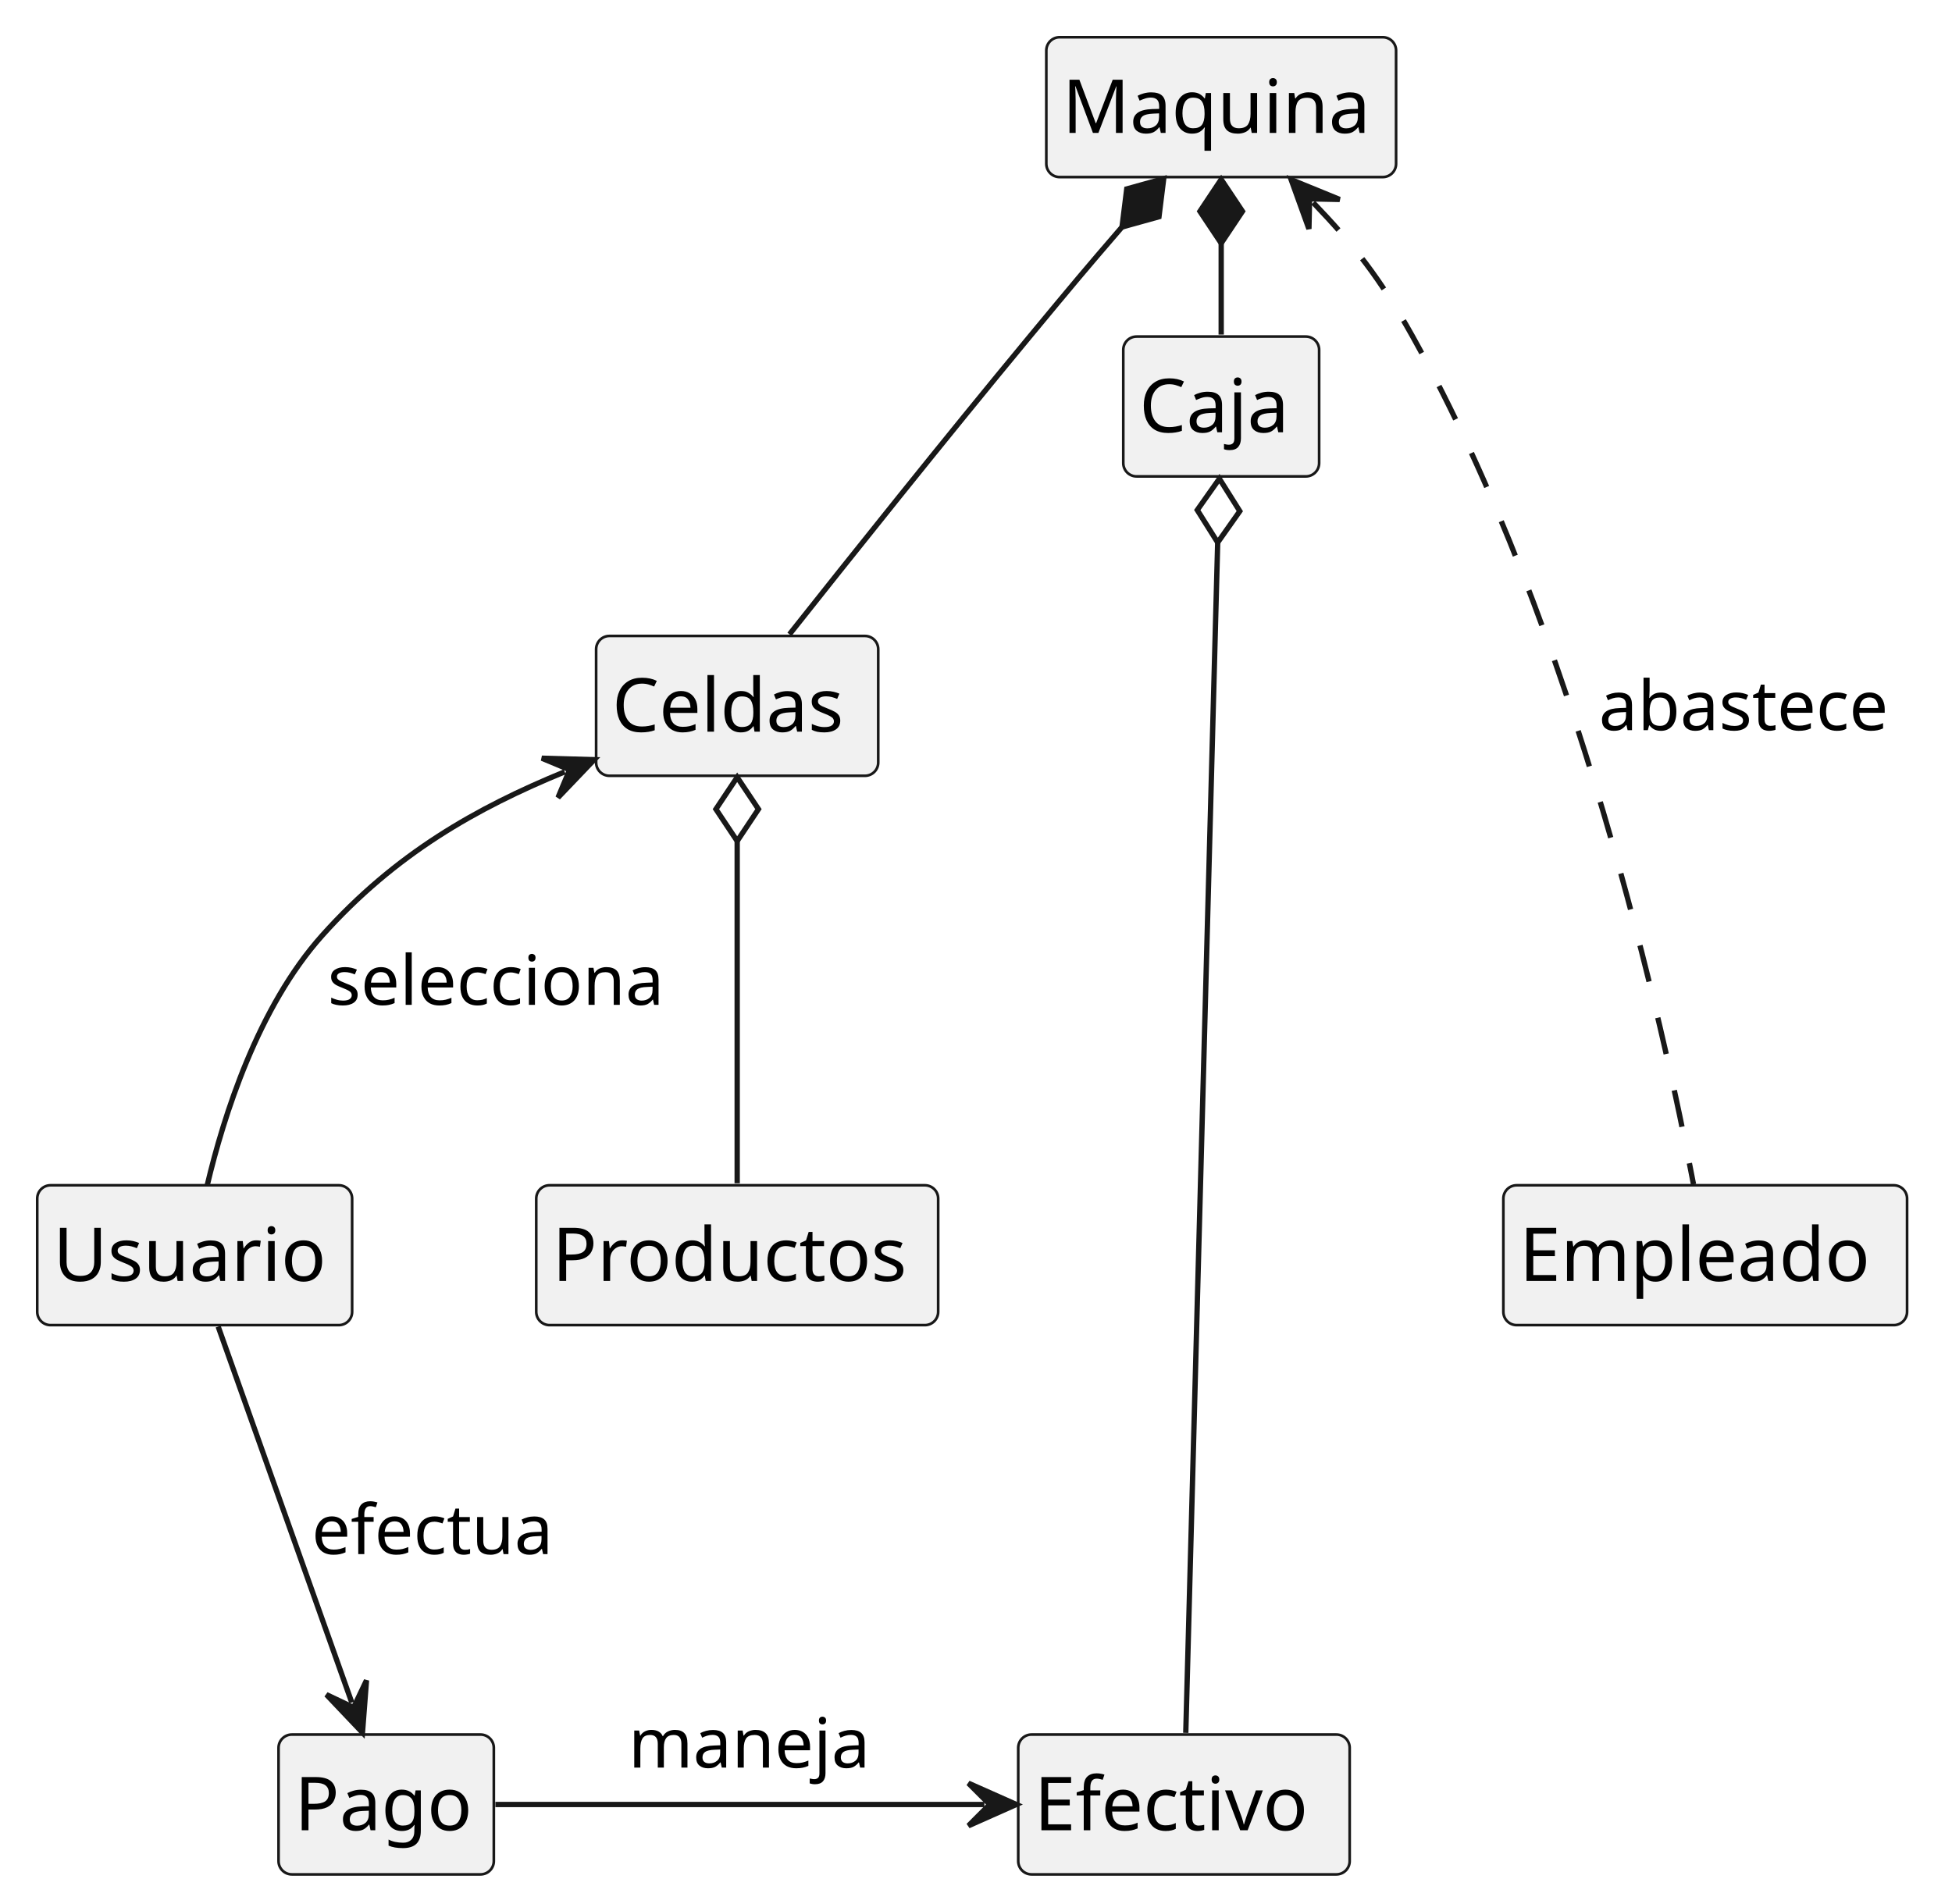
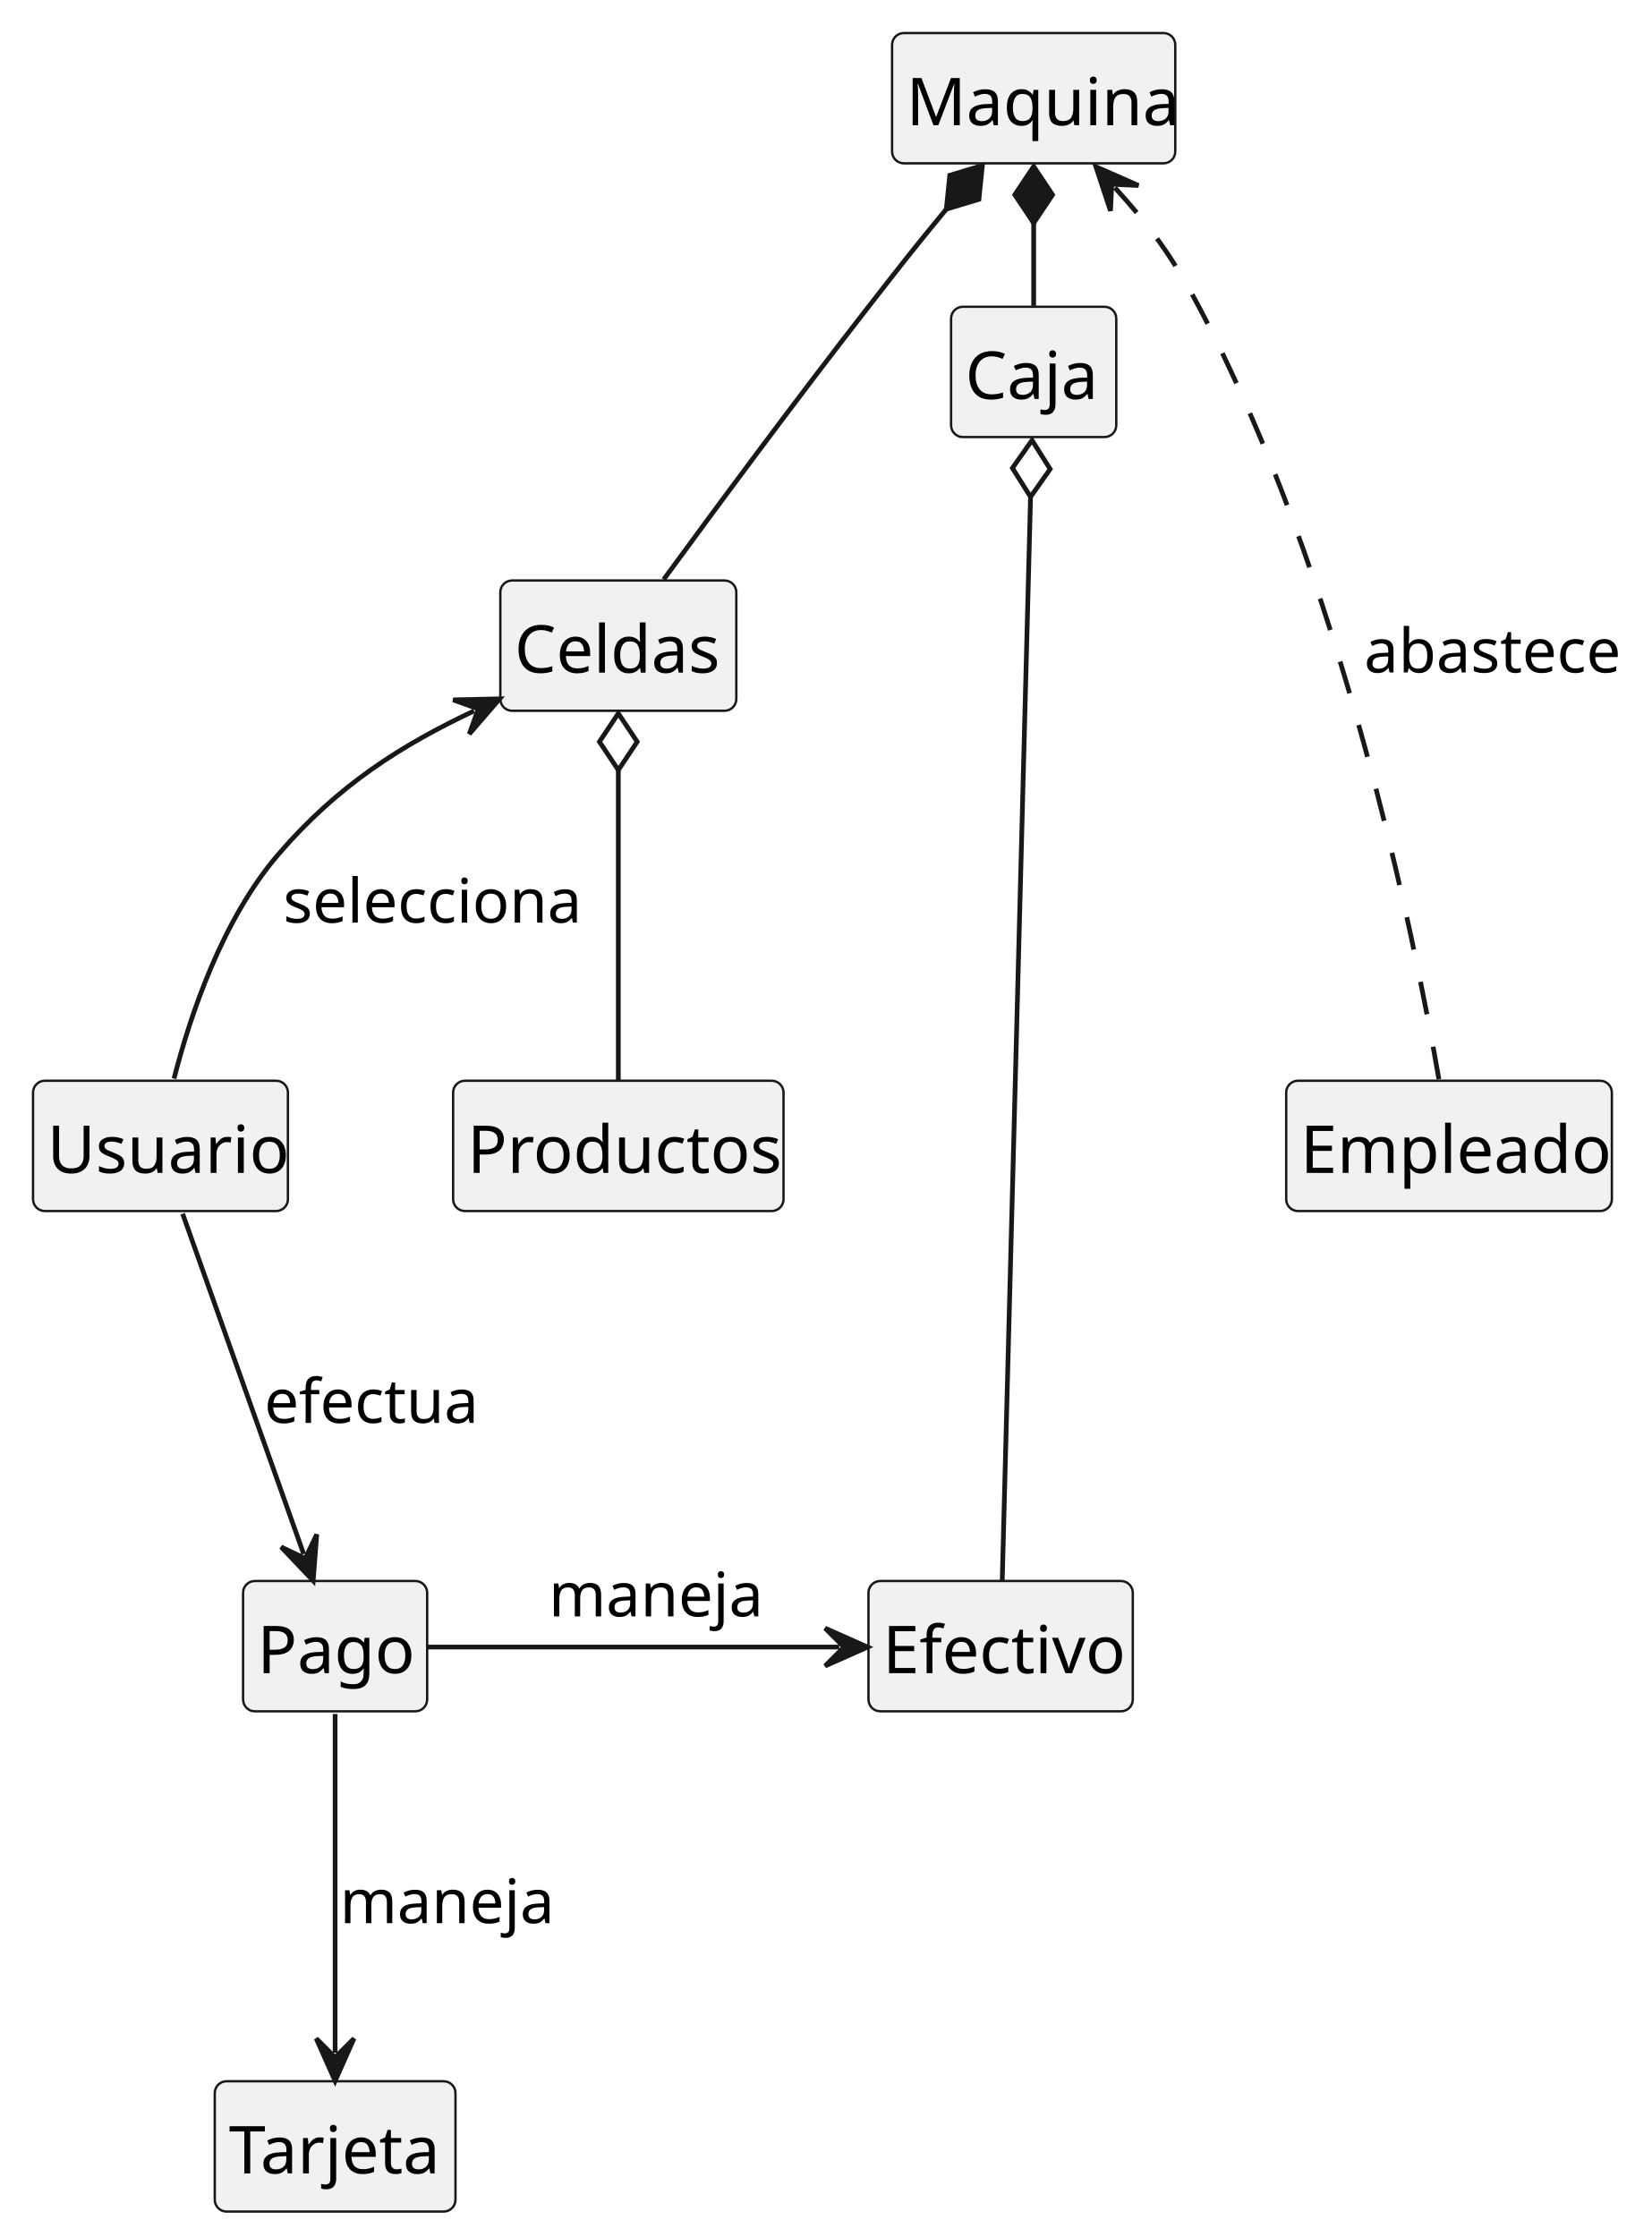
- <svg xmlns="http://www.w3.org/2000/svg" contentStyleType="text/css" data-diagram-type="CLASS" height="358px" preserveAspectRatio="none" style="width:367px;height:358px;background:#FFFFFF;" version="1.1" viewBox="0 0 367 358" width="367px" zoomAndPan="magnify">
+ <svg xmlns="http://www.w3.org/2000/svg" contentStyleType="text/css" height="474px" preserveAspectRatio="none" style="width:350px;height:474px;background:#FFFFFF;" version="1.1" viewBox="0 0 350 474" width="350px" zoomAndPan="magnify">
  <defs />
  <g>
-     <g class="entity" data-entity="Maquina" data-source-line="4" data-uid="ent0002" id="entity_Maquina">
-       <rect fill="#F1F1F1" height="26.297" rx="2.5" ry="2.5" style="stroke:#181818;stroke-width:0.5;" width="65.76" x="196.72" y="7" />
-       <text fill="#000000" font-family="sans-serif" font-size="14" lengthAdjust="spacing" textLength="59.76" x="199.72" y="24.995">Maquina</text>
+     <g id="elem_Maquina">
+       <rect codeLine="4" fill="#F1F1F1" height="27.609" id="Maquina" rx="2.5" ry="2.5" style="stroke:#181818;stroke-width:0.5;" width="60" x="189" y="7" />
+       <text fill="#000000" font-family="sans-serif" font-size="14" lengthAdjust="spacing" textLength="54" x="192" y="26.533">Maquina</text>
    </g>
-     <g class="entity" data-entity="Pago" data-source-line="5" data-uid="ent0003" id="entity_Pago">
-       <rect fill="#F1F1F1" height="26.297" rx="2.5" ry="2.5" style="stroke:#181818;stroke-width:0.5;" width="40.474" x="52.37" y="326.18" />
-       <text fill="#000000" font-family="sans-serif" font-size="14" lengthAdjust="spacing" textLength="34.474" x="55.37" y="344.175">Pago</text>
+     <g id="elem_Pago">
+       <rect codeLine="5" fill="#F1F1F1" height="27.609" id="Pago" rx="2.5" ry="2.5" style="stroke:#181818;stroke-width:0.5;" width="39" x="51.5" y="335" />
+       <text fill="#000000" font-family="sans-serif" font-size="14" lengthAdjust="spacing" textLength="33" x="54.5" y="354.533">Pago</text>
    </g>
-     <g class="entity" data-entity="Efectivo" data-source-line="6" data-uid="ent0004" id="entity_Efectivo">
-       <rect fill="#F1F1F1" height="26.297" rx="2.5" ry="2.5" style="stroke:#181818;stroke-width:0.5;" width="62.315" x="191.44" y="326.18" />
-       <text fill="#000000" font-family="sans-serif" font-size="14" lengthAdjust="spacing" textLength="56.315" x="194.44" y="344.175">Efectivo</text>
+     <g id="elem_Efectivo">
+       <rect codeLine="6" fill="#F1F1F1" height="27.609" id="Efectivo" rx="2.5" ry="2.5" style="stroke:#181818;stroke-width:0.5;" width="56" x="184" y="335" />
+       <text fill="#000000" font-family="sans-serif" font-size="14" lengthAdjust="spacing" textLength="50" x="187" y="354.533">Efectivo</text>
    </g>
-     <g class="entity" data-entity="Usuario" data-source-line="7" data-uid="ent0005" id="entity_Usuario">
-       <rect fill="#F1F1F1" height="26.297" rx="2.5" ry="2.5" style="stroke:#181818;stroke-width:0.5;" width="59.204" x="7" y="222.89" />
-       <text fill="#000000" font-family="sans-serif" font-size="14" lengthAdjust="spacing" textLength="53.204" x="10" y="240.885">Usuario</text>
+     <g id="elem_Tarjeta">
+       <rect codeLine="7" fill="#F1F1F1" height="27.609" id="Tarjeta" rx="2.5" ry="2.5" style="stroke:#181818;stroke-width:0.5;" width="51" x="45.5" y="441" />
+       <text fill="#000000" font-family="sans-serif" font-size="14" lengthAdjust="spacing" textLength="45" x="48.5" y="460.533">Tarjeta</text>
    </g>
-     <g class="entity" data-entity="Productos" data-source-line="8" data-uid="ent0006" id="entity_Productos">
-       <rect fill="#F1F1F1" height="26.297" rx="2.5" ry="2.5" style="stroke:#181818;stroke-width:0.5;" width="75.569" x="100.82" y="222.89" />
-       <text fill="#000000" font-family="sans-serif" font-size="14" lengthAdjust="spacing" textLength="69.569" x="103.82" y="240.885">Productos</text>
+     <g id="elem_Usuario">
+       <rect codeLine="8" fill="#F1F1F1" height="27.609" id="Usuario" rx="2.5" ry="2.5" style="stroke:#181818;stroke-width:0.5;" width="54" x="7" y="229" />
+       <text fill="#000000" font-family="sans-serif" font-size="14" lengthAdjust="spacing" textLength="48" x="10" y="248.533">Usuario</text>
    </g>
-     <g class="entity" data-entity="Celdas" data-source-line="9" data-uid="ent0007" id="entity_Celdas">
-       <rect fill="#F1F1F1" height="26.297" rx="2.5" ry="2.5" style="stroke:#181818;stroke-width:0.5;" width="53.038" x="112.08" y="119.59" />
-       <text fill="#000000" font-family="sans-serif" font-size="14" lengthAdjust="spacing" textLength="47.038" x="115.08" y="137.585">Celdas</text>
+     <g id="elem_Productos">
+       <rect codeLine="9" fill="#F1F1F1" height="27.609" id="Productos" rx="2.5" ry="2.5" style="stroke:#181818;stroke-width:0.5;" width="70" x="96" y="229" />
+       <text fill="#000000" font-family="sans-serif" font-size="14" lengthAdjust="spacing" textLength="64" x="99" y="248.533">Productos</text>
    </g>
-     <g class="entity" data-entity="Empleado" data-source-line="10" data-uid="ent0008" id="entity_Empleado">
-       <rect fill="#F1F1F1" height="26.297" rx="2.5" ry="2.5" style="stroke:#181818;stroke-width:0.5;" width="75.904" x="282.65" y="222.89" />
-       <text fill="#000000" font-family="sans-serif" font-size="14" lengthAdjust="spacing" textLength="69.904" x="285.65" y="240.885">Empleado</text>
+     <g id="elem_Celdas">
+       <rect codeLine="10" fill="#F1F1F1" height="27.609" id="Celdas" rx="2.5" ry="2.5" style="stroke:#181818;stroke-width:0.5;" width="50" x="106" y="123" />
+       <text fill="#000000" font-family="sans-serif" font-size="14" lengthAdjust="spacing" textLength="44" x="109" y="142.533">Celdas</text>
    </g>
-     <g class="entity" data-entity="Caja" data-source-line="11" data-uid="ent0009" id="entity_Caja">
-       <rect fill="#F1F1F1" height="26.297" rx="2.5" ry="2.5" style="stroke:#181818;stroke-width:0.5;" width="36.823" x="211.19" y="63.29" />
-       <text fill="#000000" font-family="sans-serif" font-size="14" lengthAdjust="spacing" textLength="30.823" x="214.19" y="81.285">Caja</text>
+     <g id="elem_Empleado">
+       <rect codeLine="11" fill="#F1F1F1" height="27.609" id="Empleado" rx="2.5" ry="2.5" style="stroke:#181818;stroke-width:0.5;" width="69" x="272.5" y="229" />
+       <text fill="#000000" font-family="sans-serif" font-size="14" lengthAdjust="spacing" textLength="63" x="275.5" y="248.533">Empleado</text>
    </g>
-     <g class="link" data-entity-1="Maquina" data-entity-2="Celdas" data-source-line="13" data-uid="lnk10" id="link_Maquina_Celdas">
-       <path codeLine="13" d="M210.954,42.688 C203.754,51.038 201.95,53.21 193.6,63.29 C177.55,82.66 159.35,105.5 148.43,119.28" fill="none" id="Maquina-backto-Celdas" style="stroke:#181818;stroke-width:1;" />
-       <polygon fill="#181818" points="218.79,33.6,211.843,35.532,210.954,42.688,217.901,40.756,218.79,33.6" style="stroke:#181818;stroke-width:1;" />
+     <g id="elem_Caja">
+       <rect codeLine="12" fill="#F1F1F1" height="27.609" id="Caja" rx="2.5" ry="2.5" style="stroke:#181818;stroke-width:0.5;" width="35" x="201.5" y="65" />
+       <text fill="#000000" font-family="sans-serif" font-size="14" lengthAdjust="spacing" textLength="29" x="204.5" y="84.533">Caja</text>
    </g>
-     <g class="link" data-entity-1="Maquina" data-entity-2="Caja" data-source-line="14" data-uid="lnk11" id="link_Maquina_Caja">
-       <path codeLine="14" d="M229.6,45.74 C229.6,54.51 229.6,54.16 229.6,62.92" fill="none" id="Maquina-backto-Caja" style="stroke:#181818;stroke-width:1;" />
-       <polygon fill="#181818" points="229.6,33.74,225.6,39.74,229.6,45.74,233.6,39.74,229.6,33.74" style="stroke:#181818;stroke-width:1;" />
+     <g id="link_Maquina_Celdas">
+       <path codeLine="14" d="M200.493,44.316 C193.513,52.776 191.93,54.83 184,65 C168.49,84.89 151.1,108.44 140.61,122.79 " fill="none" id="Maquina-backto-Celdas" style="stroke:#181818;stroke-width:1.0;" />
+       <polygon fill="#181818" points="208.13,35.06,201.226,37.142,200.493,44.316,207.397,42.234,208.13,35.06" style="stroke:#181818;stroke-width:1.0;" />
    </g>
-     <g class="link" data-entity-1="Caja" data-entity-2="Efectivo" data-source-line="15" data-uid="lnk12" id="link_Caja_Efectivo">
-       <path codeLine="15" d="M228.94,102.016 C227.76,146.196 224.12,281.9 222.94,325.87" fill="none" id="Caja-backto-Efectivo" style="stroke:#181818;stroke-width:1;" />
-       <polygon fill="none" points="229.26,90.02,225.101,95.911,228.94,102.016,233.098,96.125,229.26,90.02" style="stroke:#181818;stroke-width:1;" />
+     <g id="link_Maquina_Caja">
+       <path codeLine="15" d="M219,47.27 C219,56.2 219,55.92 219,64.82 " fill="none" id="Maquina-backto-Caja" style="stroke:#181818;stroke-width:1.0;" />
+       <polygon fill="#181818" points="219,35.27,215,41.27,219,47.27,223,41.27,219,35.27" style="stroke:#181818;stroke-width:1.0;" />
    </g>
-     <g class="link" data-entity-1="Celdas" data-entity-2="Productos" data-source-line="16" data-uid="lnk13" id="link_Celdas_Productos">
-       <path codeLine="16" d="M138.6,158.16 C138.6,177.6 138.6,203.01 138.6,222.51" fill="none" id="Celdas-backto-Productos" style="stroke:#181818;stroke-width:1;" />
-       <polygon fill="none" points="138.6,146.16,134.6,152.16,138.6,158.16,142.6,152.16,138.6,146.16" style="stroke:#181818;stroke-width:1;" />
+     <g id="link_Caja_Efectivo">
+       <path codeLine="16" d="M218.338,105.286 C217.148,151.016 213.53,289.58 212.34,334.95 " fill="none" id="Caja-backto-Efectivo" style="stroke:#181818;stroke-width:1.0;" />
+       <polygon fill="none" points="218.65,93.29,214.495,99.184,218.338,105.286,222.493,99.392,218.65,93.29" style="stroke:#181818;stroke-width:1.0;" />
    </g>
-     <g class="link" data-entity-1="Celdas" data-entity-2="Usuario" data-source-line="17" data-uid="lnk15" id="link_Celdas_Usuario">
-       <path codeLine="17" d="M106.17,145.139 C89.54,151.97 74.36,160.52 60.6,175.89 C48.48,189.42 42.04,209.89 38.97,222.85" fill="none" id="Celdas-backto-Usuario" style="stroke:#181818;stroke-width:1;" />
-       <polygon fill="#181818" points="111.72,142.86,101.875,142.579,107.095,144.76,104.914,149.979,111.72,142.86" style="stroke:#181818;stroke-width:1;" />
-       <text fill="#000000" font-family="sans-serif" font-size="13" lengthAdjust="spacing" textLength="68.447" x="61.6" y="188.957">selecciona</text>
+     <g id="link_Celdas_Productos">
+       <path codeLine="17" d="M131,163.17 C131,183.18 131,208.99 131,228.94 " fill="none" id="Celdas-backto-Productos" style="stroke:#181818;stroke-width:1.0;" />
+       <polygon fill="none" points="131,151.17,127,157.17,131,163.17,135,157.17,131,151.17" style="stroke:#181818;stroke-width:1.0;" />
    </g>
-     <g class="link" data-entity-1="Usuario" data-entity-2="Pago" data-source-line="18" data-uid="lnk16" id="link_Usuario_Pago">
-       <path codeLine="18" d="M41.02,249.46 C47.93,268.9 59.211,300.656 66.141,320.156" fill="none" id="Usuario-to-Pago" style="stroke:#181818;stroke-width:1;" />
-       <polygon fill="#181818" points="68.15,325.81,68.905,315.99,66.476,321.099,61.367,318.669,68.15,325.81" style="stroke:#181818;stroke-width:1;" />
-       <text fill="#000000" font-family="sans-serif" font-size="13" lengthAdjust="spacing" textLength="49.023" x="58.6" y="292.247">efectua</text>
+     <g id="link_Celdas_Usuario">
+       <path codeLine="18" d="M100.433,150.639 C85.143,157.849 71.63,166.32 59,181 C47.05,194.88 40.27,215.24 36.87,228.55 " fill="none" id="Celdas-backto-Usuario" style="stroke:#181818;stroke-width:1.0;" />
+       <polygon fill="#181818" points="105.86,148.08,96.014,148.301,101.338,150.213,99.426,155.536,105.86,148.08" style="stroke:#181818;stroke-width:1.0;" />
+       <text fill="#000000" font-family="sans-serif" font-size="13" lengthAdjust="spacing" textLength="62" x="60" y="195.495">selecciona</text>
    </g>
-     <g class="link" data-entity-1="Maquina" data-entity-2="Empleado" data-source-line="19" data-uid="lnk18" id="link_Maquina_Empleado">
-       <path codeLine="19" d="M246.904,38.109 C254.474,45.999 259.51,52.36 265.6,63.29 C296.39,118.54 312.83,193.53 318.4,222.71" fill="none" id="Maquina-backto-Empleado" style="stroke:#181818;stroke-width:1;stroke-dasharray:7.0,7.0;" />
-       <polygon fill="#181818" points="242.75,33.78,246.095,43.044,246.212,37.388,251.867,37.505,242.75,33.78" style="stroke:#181818;stroke-width:1;" />
-       <text fill="#000000" font-family="sans-serif" font-size="13" lengthAdjust="spacing" textLength="59.198" x="300.6" y="137.307">abastece</text>
+     <g id="link_Usuario_Pago">
+       <path codeLine="19" d="M38.69,257.17 C45.8,277.18 57.251,309.336 64.341,329.286 " fill="none" id="Usuario-to-Pago" style="stroke:#181818;stroke-width:1.0;" />
+       <polygon fill="#181818" points="66.35,334.94,67.105,325.12,64.676,330.229,59.567,327.799,66.35,334.94" style="stroke:#181818;stroke-width:1.0;" />
+       <text fill="#000000" font-family="sans-serif" font-size="13" lengthAdjust="spacing" textLength="42" x="56" y="301.495">efectua</text>
    </g>
-     <g class="link" data-entity-1="Pago" data-entity-2="Efectivo" data-source-line="20" data-uid="lnk19" id="link_Pago_Efectivo">
-       <path codeLine="20" d="M93.14,339.33 C118.42,339.33 155.6,339.33 185.08,339.33" fill="none" id="Pago-to-Efectivo" style="stroke:#181818;stroke-width:1;" />
-       <polygon fill="#181818" points="191.08,339.33,182.08,335.33,186.08,339.33,182.08,343.33,191.08,339.33" style="stroke:#181818;stroke-width:1;" />
-       <text fill="#000000" font-family="sans-serif" font-size="13" lengthAdjust="spacing" textLength="48.445" x="118.14" y="332.397">maneja</text>
+     <g id="link_Maquina_Empleado">
+       <path codeLine="20" d="M236.216,39.77 C243.516,47.8 248.23,54.11 254,65 C284.18,121.98 299.64,198.6 304.89,228.89 " fill="none" id="Maquina-backto-Empleado" style="stroke:#181818;stroke-width:1.0;stroke-dasharray:7.0,7.0;" />
+       <polygon fill="#181818" points="232.18,35.33,235.274,44.68,235.543,39.03,241.194,39.299,232.18,35.33" style="stroke:#181818;stroke-width:1.0;" />
+       <text fill="#000000" font-family="sans-serif" font-size="13" lengthAdjust="spacing" textLength="53" x="289" y="142.495">abastece</text>
+     </g>
+     <g id="link_Pago_Efectivo">
+       <path codeLine="21" d="M90.61,349 C114.82,349 150.19,349 177.81,349 " fill="none" id="Pago-to-Efectivo" style="stroke:#181818;stroke-width:1.0;" />
+       <polygon fill="#181818" points="183.81,349,174.81,345,178.81,349,174.81,353,183.81,349" style="stroke:#181818;stroke-width:1.0;" />
+       <text fill="#000000" font-family="sans-serif" font-size="13" lengthAdjust="spacing" textLength="42" x="116.25" y="342.495">maneja</text>
+     </g>
+     <g id="link_Pago_Tarjeta">
+       <path codeLine="22" d="M71,363.17 C71,383.18 71,414.99 71,434.94 " fill="none" id="Pago-to-Tarjeta" style="stroke:#181818;stroke-width:1.0;" />
+       <polygon fill="#181818" points="71,440.94,75,431.94,71,435.94,67,431.94,71,440.94" style="stroke:#181818;stroke-width:1.0;" />
+       <text fill="#000000" font-family="sans-serif" font-size="13" lengthAdjust="spacing" textLength="42" x="72" y="407.495">maneja</text>
    </g>
  </g>
</svg>
